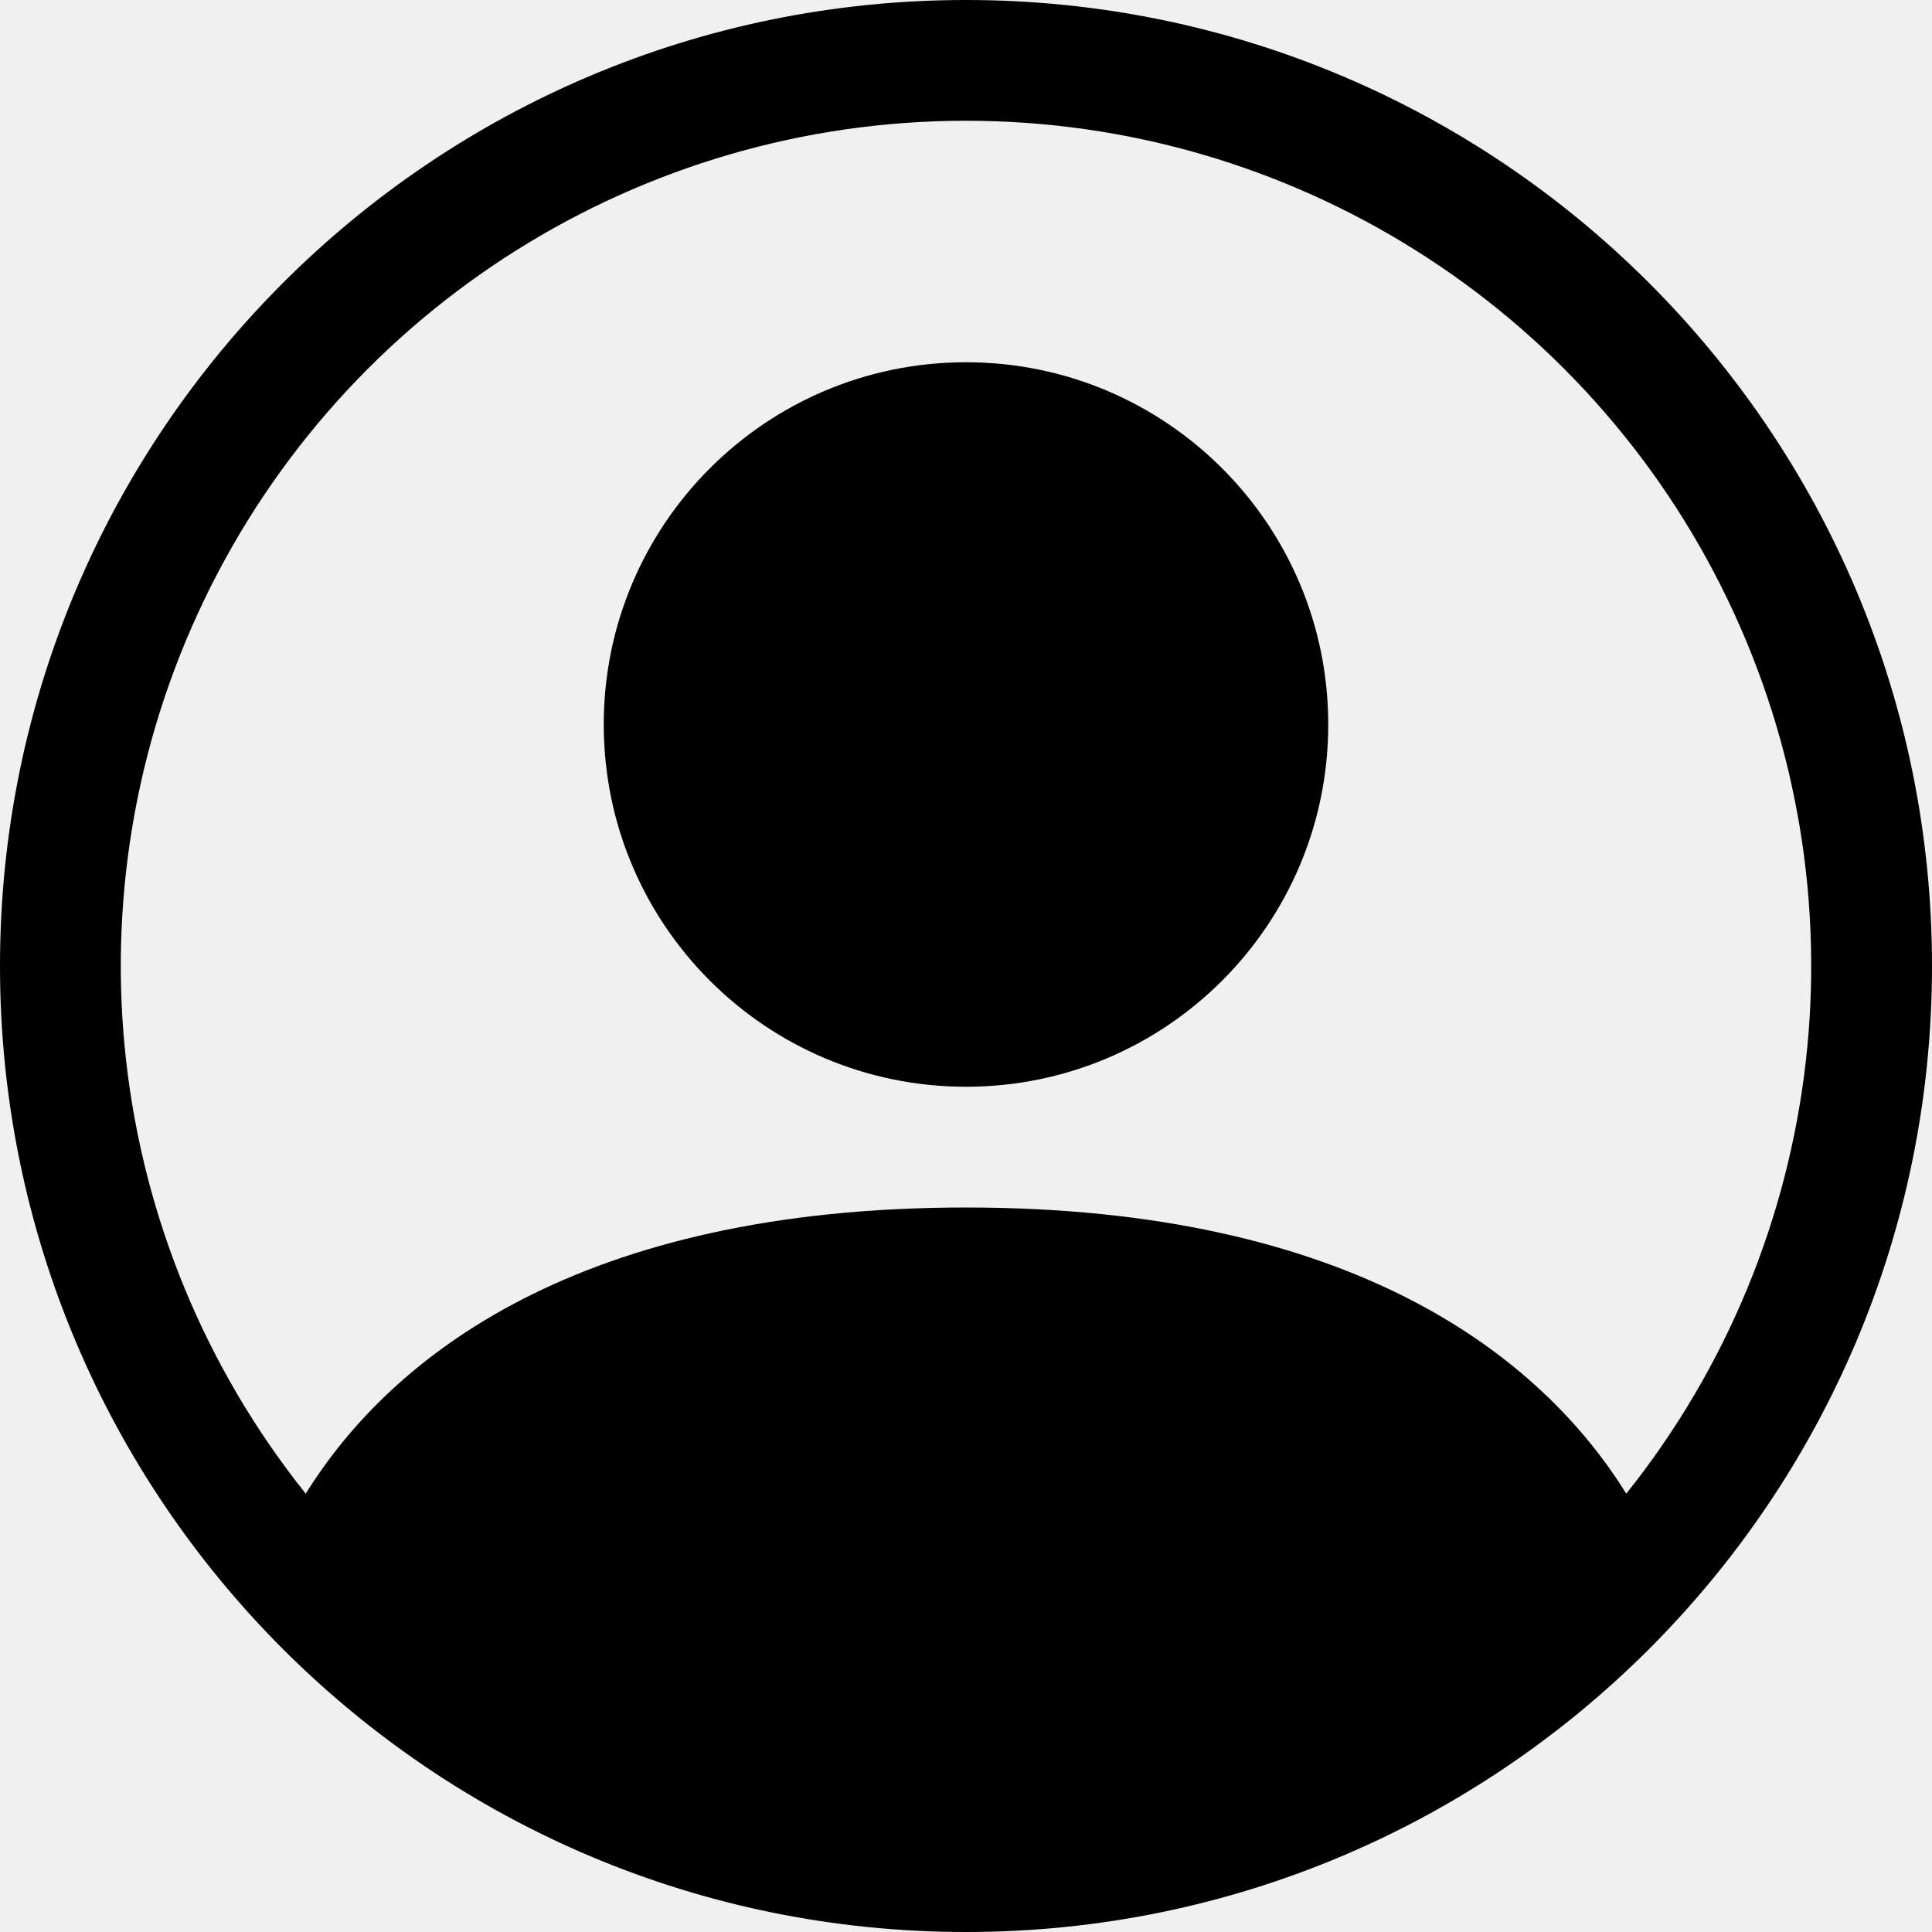
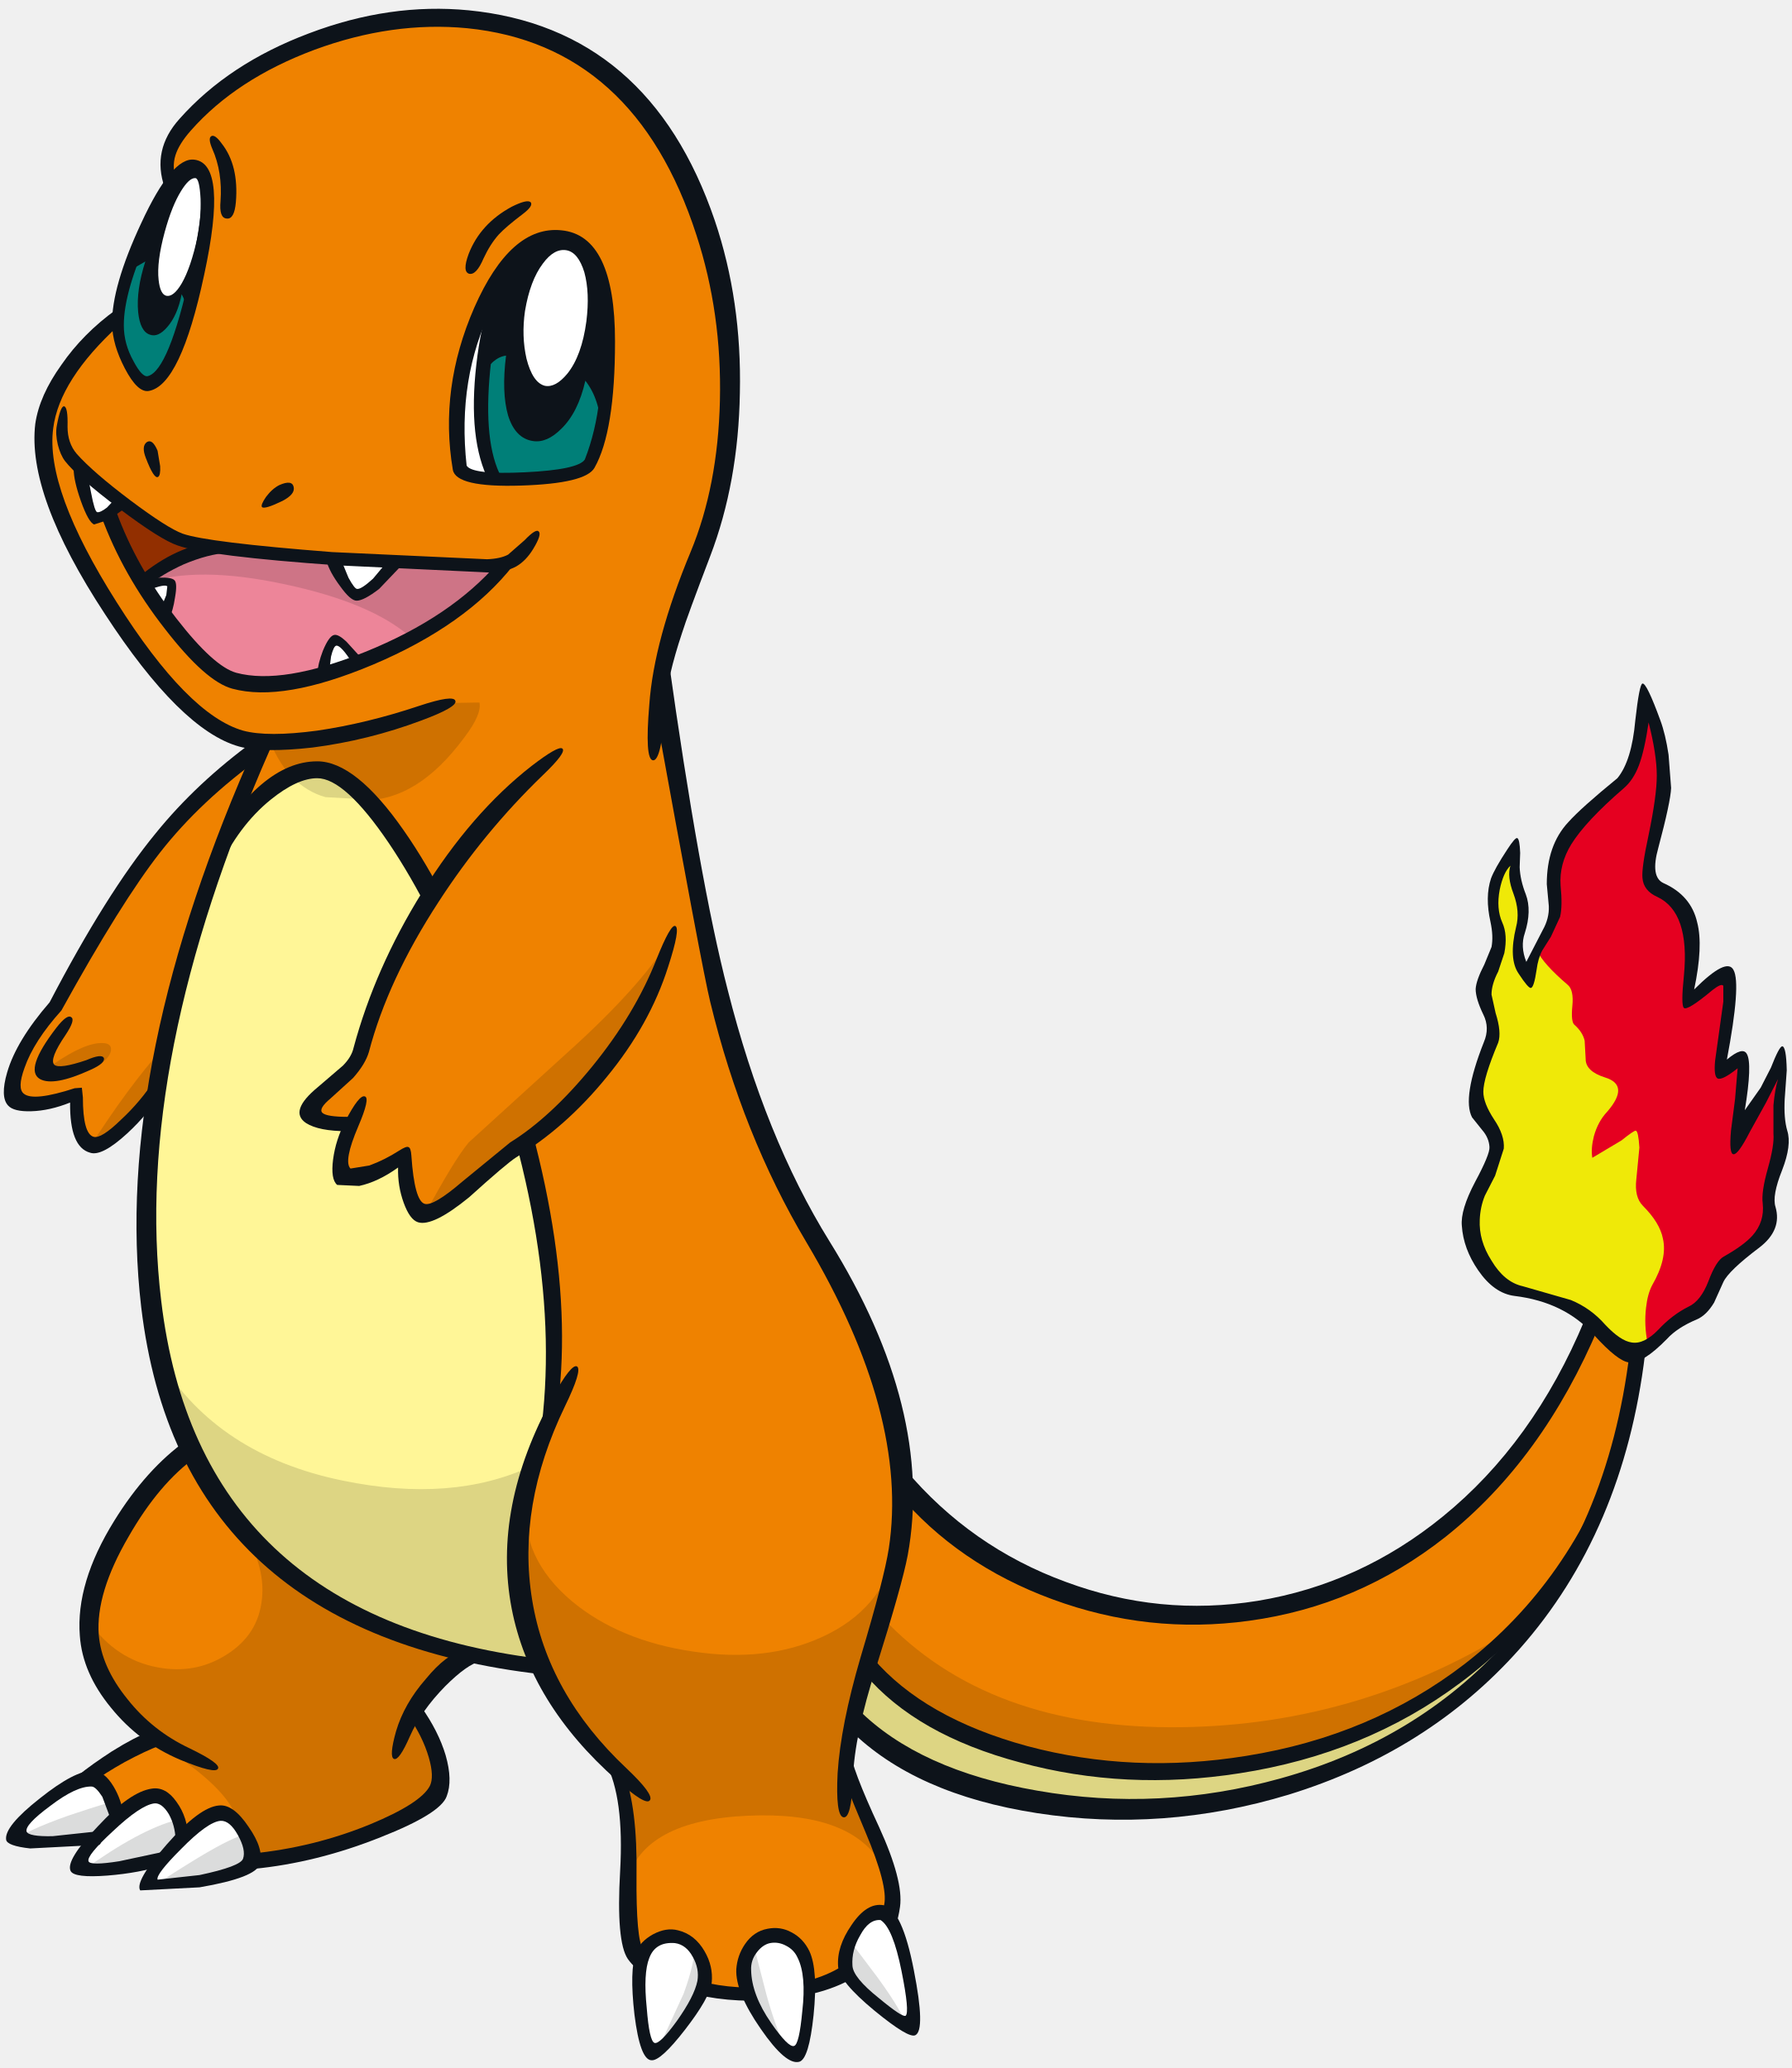
- <svg xmlns="http://www.w3.org/2000/svg" width="16" height="16" fill="currentColor" class="bi bi-person-circle" viewBox="0 0 16 16">
-   <path d="M11 6a3 3 0 1 1-6 0 3 3 0 0 1 6 0" />
-   <path fill-rule="evenodd" d="M0 8a8 8 0 1 1 16 0A8 8 0 0 1 0 8m8-7a7 7 0 0 0-5.468 11.37C3.242 11.226 4.805 10 8 10s4.757 1.225 5.468 2.37A7 7 0 0 0 8 1" />
+ <svg xmlns="http://www.w3.org/2000/svg" version="1.1" width="175px" height="202px" viewBox="-0.4 -0.65 175.1 201.6">
+   <g>
+     <path fill="#ef8200" d="M159.45 131.2 Q158.55 146.6 148.9 157.05 140.4 166.25 126.95 170.0 114.5 173.5 102.45 171.25 90.3 169.0 84.35 161.95 85.4 159.5 86.6 154.9 88.35 148.2 88.05 144.35 93.9 150.7 102.55 154.1 111.7 157.7 121.0 156.75 143.75 154.45 155.3 128.25 L156.2 129.75 Q157.5 131.2 159.45 131.2" />
+     <path fill="#ddd583" d="M84.35 162.1 Q97.6 174.0 116.7 172.15 134.15 170.45 148.65 158.55 133.9 175.7 111.15 176.2 102.1 176.35 94.1 173.65 86.6 171.05 82.9 166.95 L84.35 162.1" />
+     <path fill="#cf7100" d="M85.85 157.2 Q96.15 168.15 115.05 167.9 132.9 167.65 148.05 157.95 135.55 170.45 116.65 172.05 97.15 173.7 84.35 162.1 L85.85 157.2" />
+     <path fill="#ef8200" d="M70.65 43.25 Q70.05 46.45 67.25 55.35 64.7 63.5 64.6 64.9 64.45 66.85 65.6 74.25 66.5 80.3 67.35 84.6 71.65 107.15 77.0 115.75 83.35 125.9 85.6 131.5 89.75 141.85 87.7 150.35 L83.85 163.8 Q82.35 168.7 82.25 171.9 L85.15 178.1 Q87.75 184.7 86.5 186.85 84.75 189.75 82.25 191.6 79.2 193.85 75.5 194.2 71.15 194.6 66.3 192.8 61.05 190.9 61.0 188.25 L61.15 180.35 Q61.1 174.65 59.95 172.1 L56.8 168.8 Q53.5 164.9 52.8 162.15 L45.25 160.8 42.9 162.55 Q40.45 164.6 40.2 166.15 L41.85 169.45 Q43.4 173.05 42.75 174.25 41.85 175.9 34.65 178.5 26.85 181.3 21.35 181.3 15.35 181.3 10.15 177.8 4.9 174.3 8.35 172.4 L14.6 168.9 Q10.55 166.25 8.95 161.35 5.85 151.6 18.3 140.55 15.8 136.45 14.6 126.7 13.15 115.5 15.05 105.85 L11.95 109.15 Q9.6 111.45 8.4 111.1 7.55 110.85 7.05 108.5 L6.75 106.15 Q1.5 107.9 1.1 106.55 0.65 105.0 1.05 103.55 1.75 101.05 4.9 97.7 6.85 93.3 10.35 87.85 17.35 77.05 25.2 72.0 21.85 71.35 19.85 69.65 16.3 66.7 11.05 59.2 3.75 48.9 3.9 42.15 3.95 38.75 6.85 34.55 9.45 30.65 10.95 30.45 L16.3 16.9 Q15.95 16.25 15.85 15.35 15.6 13.6 16.7 12.4 21.3 7.4 25.7 5.0 35.9 -0.6 49.5 1.4 59.35 2.8 66.25 15.45 73.45 28.7 70.65 43.25" />
+     <path fill="#cf7100" d="M4.05 103.65 Q7.3 101.25 9.2 101.05 10.7 100.9 10.4 101.95 10.05 102.95 8.15 103.7 L5.15 104.05 4.05 103.65" />
+     <path fill="#cf7100" d="M8.25 111.4 Q12.05 105.4 15.7 101.3 L15.35 105.45 Q9.45 111.55 8.25 111.4" />
+     <path fill="#cf7100" d="M32.4 71.0 Q39.5 69.75 43.6 67.8 L46.45 67.75 Q46.7 68.9 44.95 71.2 40.4 77.35 35.15 77.3 31.15 77.25 29.05 75.8 27.3 74.6 26.1 71.85 L32.4 71.0" />
+     <path fill="#cf7100" d="M53.7 164.45 Q47.95 154.85 51.0 145.7 50.45 151.35 55.5 155.6 60.15 159.45 67.3 160.5 74.5 161.6 80.0 159.05 85.75 156.4 87.2 150.6 L86.15 155.35 84.25 162.9 Q83.55 164.9 82.95 168.05 82.3 171.25 82.35 172.2 82.45 173.55 85.8 181.4 82.8 176.1 72.7 176.55 62.5 177.0 60.85 182.95 60.85 173.75 60.1 172.2 56.6 169.25 53.7 164.45" />
+     <path fill="#cf7100" d="M21.75 160.8 Q24.85 158.85 25.2 155.35 25.55 151.95 23.1 148.3 27.95 154.45 36.8 158.05 41.7 160.0 45.6 160.55 43.7 161.3 41.75 163.85 L40.15 166.2 Q41.35 167.8 42.0 170.1 42.6 172.25 42.5 173.95 42.4 175.45 38.7 177.0 36.4 178.0 29.15 180.25 L22.75 181.3 18.9 181.15 Q24.05 179.8 22.6 176.45 21.3 173.35 14.85 169.4 11.5 167.35 9.6 162.3 L8.35 157.65 Q10.95 161.3 15.0 162.05 18.7 162.75 21.75 160.8" />
+     <path fill="#fff697" d="M36.9 79.2 Q41.15 84.75 44.85 92.8 55.0 114.6 53.6 137.25 L50.95 145.25 Q48.95 154.65 52.3 161.5 44.3 161.2 35.6 157.3 18.25 149.45 15.05 131.35 12.5 117.05 16.35 99.05 18.55 89.0 22.15 79.9 23.35 78.45 25.1 76.95 28.6 74.05 31.3 74.15 33.1 74.2 36.9 79.2" />
+     <path fill="#ddd583" d="M35.85 77.25 L31.4 77.0 Q29.6 76.5 28.1 75.0 L29.35 74.5 31.9 74.55 Q33.7 75.25 35.85 77.25" />
+     <path fill="#ddd583" d="M33.1 143.8 Q43.75 146.0 51.5 142.4 50.45 143.15 50.15 149.4 49.8 157.0 52.3 161.6 44.4 162.1 34.9 157.2 20.1 149.6 15.25 132.1 20.9 141.3 33.1 143.8" />
+     <path fill="#922f00" d="M9.3 46.4 L11.65 48.45 Q14.55 50.7 17.4 51.85 L19.85 52.45 Q16.15 53.55 13.5 56.0 10.85 51.6 9.3 46.4" />
+     <path fill="#ed8599" d="M19.85 52.45 L35.8 54.0 Q46.1 54.65 48.75 54.35 46.95 58.1 38.25 62.25 28.65 66.9 21.9 65.5 20.85 65.25 18.6 62.85 15.85 60.0 13.5 56.0 16.15 53.55 19.85 52.45" />
+     <path fill="#ce7486" d="M13.8 56.1 Q13.45 55.55 16.65 53.9 L19.9 52.4 38.4 53.95 48.75 54.35 Q46.9 56.95 43.1 59.4 41.25 60.65 39.7 61.35 35.9 58.0 27.45 56.2 18.85 54.35 13.8 56.1" />
+     <path fill="#ffffff" d="M50.1 23.9 Q47.65 29.15 46.95 34.7 46.15 40.75 47.65 45.9 44.85 45.75 44.6 45.2 43.3 41.8 44.9 34.7 46.6 27.1 50.1 23.9" />
+     <path fill="#0d131a" d="M54.35 22.2 Q58.9 22.6 59.05 32.7 59.2 41.0 57.75 44.45 57.35 45.4 53.85 45.8 50.85 46.1 47.65 45.9 46.15 40.75 46.95 34.7 47.65 29.15 50.1 23.9 52.1 22.0 54.35 22.2" />
+     <path fill="#0d131a" d="M11.05 30.35 Q12.0 26.25 13.45 22.35 16.35 14.5 18.9 15.55 21.25 16.55 18.65 26.95 16.0 37.35 13.95 36.7 12.5 36.2 11.65 33.25 L11.05 30.35" />
+     <path fill="#ffffff" d="M7.25 44.7 Q7.8 45.95 11.55 48.15 9.6 49.95 8.8 49.7 8.05 49.45 7.25 44.7" />
+     <path fill="#ffffff" d="M13.7 56.3 L14.9 56.0 16.3 56.15 Q16.6 56.65 15.75 59.15 L13.7 56.3" />
+     <path fill="#ffffff" d="M31.1 64.95 L31.45 63.35 Q31.9 61.75 32.45 61.65 33.35 61.55 34.5 63.55 L31.1 64.95" />
+     <path fill="#ffffff" d="M32.25 53.6 L38.35 54.05 Q35.65 57.3 34.6 57.3 33.5 57.3 32.25 53.6" />
+     <path fill="#ffffff" d="M17.7 178.6 Q18.3 177.75 19.85 176.85 L21.25 176.1 Q22.9 176.4 23.9 178.6 L24.55 180.8 Q22.95 182.3 18.6 183.0 L14.1 183.15 Q13.8 182.85 14.65 181.9 L15.5 180.95 10.2 181.7 7.25 181.4 Q6.95 181.1 8.0 179.95 L9.1 178.9 5.15 179.25 Q1.1 179.4 0.9 178.5 0.65 177.65 4.25 174.95 7.95 172.2 9.1 173.0 10.35 173.8 11.05 176.65 L12.15 175.55 Q13.45 174.45 14.7 174.55 15.95 174.65 16.95 176.65 L17.7 178.6" />
+     <path fill="#efe908" d="M147.85 85.45 L148.4 87.55 Q148.55 89.05 148.05 90.2 147.7 91.1 147.95 92.2 148.2 93.4 149.05 94.4 L149.45 92.75 152.7 96.0 152.65 98.75 153.6 100.45 Q154.15 101.4 154.25 103.7 L157.0 105.4 155.1 108.6 Q154.55 109.5 154.5 111.5 154.45 112.5 154.55 113.3 L159.0 110.6 159.1 111.6 159.1 113.15 Q158.55 116.15 159.3 117.0 161.0 119.0 161.35 120.2 161.8 121.75 160.8 123.8 159.75 125.95 159.7 128.3 159.7 130.35 160.35 131.0 L158.1 130.85 Q156.8 130.25 155.45 128.4 154.25 126.65 151.15 125.85 L147.25 125.15 Q146.0 124.9 144.5 122.75 142.85 120.4 143.2 118.4 143.45 116.85 144.75 114.25 145.85 111.9 145.85 111.25 145.8 110.6 144.75 108.65 143.7 106.8 143.7 106.05 143.7 105.35 144.75 102.8 145.8 100.35 145.7 99.8 L145.05 97.9 Q144.5 96.5 144.5 95.7 144.5 94.9 145.3 93.5 L146.15 91.75 Q146.25 90.4 145.7 88.2 144.9 84.8 147.45 82.35 L147.5 83.55 Q147.55 84.9 147.85 85.45" />
+     <path fill="#e50020" d="M163.4 87.3 Q164.9 88.45 165.0 90.25 165.15 93.3 164.45 97.0 L166.15 95.55 Q168.0 94.15 168.45 94.45 169.2 95.0 167.8 103.5 L168.7 102.8 Q169.65 102.15 169.85 102.45 170.15 102.9 169.5 110.2 L173.55 103.55 173.5 105.55 Q173.45 107.7 173.55 108.15 L173.65 110.3 173.2 112.95 Q172.05 116.15 172.4 117.0 172.6 117.55 172.3 118.5 171.95 119.6 171.2 120.25 L168.95 122.15 Q167.5 123.5 167.3 124.35 L166.5 126.0 164.5 127.6 160.3 130.95 Q159.7 130.25 159.7 128.25 159.75 125.9 160.8 123.8 161.8 121.75 161.35 120.2 161.0 119.0 159.3 117.0 158.55 116.15 159.1 113.15 L159.1 111.6 159.0 110.6 154.55 113.3 Q154.45 112.5 154.5 111.5 154.55 109.5 155.1 108.6 L157.0 105.4 154.25 103.7 Q154.15 101.4 153.6 100.45 L152.65 98.75 152.7 96.0 149.5 92.8 Q151.5 89.65 151.6 88.65 L151.45 85.7 Q151.35 83.3 152.35 81.85 153.3 80.45 155.95 77.75 L158.7 74.9 Q159.2 74.15 159.75 71.8 160.35 69.15 160.2 67.65 L161.45 70.4 Q162.7 73.6 162.4 75.9 L161.15 81.45 Q160.4 84.5 161.05 85.4 L163.4 87.3" />
+     <path fill="#dbdcdc" d="M10.5 175.2 L10.95 176.8 8.85 178.9 4.45 179.15 1.25 178.9 Q1.9 178.1 6.25 176.55 8.45 175.8 10.5 175.2" />
+     <path fill="#dbdcdc" d="M7.7 181.9 Q13.25 177.9 16.9 176.95 L17.35 178.6 15.55 181.0 7.7 181.9" />
+     <path fill="#dbdcdc" d="M14.45 183.55 Q16.05 182.45 18.0 181.25 21.85 178.85 23.45 178.4 L24.05 179.5 Q24.55 180.75 24.05 181.35 23.25 182.4 19.2 183.0 L14.45 183.55" />
+     <path fill="#efe908" d="M149.25 92.85 L149.8 92.0 Q150.4 93.3 152.8 95.35 153.4 95.85 153.25 97.4 153.1 98.95 153.45 99.25 154.25 99.95 154.45 100.8 L154.55 102.6 Q154.55 103.8 156.45 104.4 158.9 105.15 156.65 107.75 155.75 108.7 155.35 110.15 155.05 111.35 155.2 112.25 L158.05 110.55 Q159.3 109.55 159.45 109.6 159.7 109.65 159.8 111.25 L159.5 114.35 Q159.3 116.1 160.15 116.95 161.8 118.6 162.1 120.15 162.55 122.1 161.05 124.7 160.6 125.55 160.45 126.9 160.25 128.6 160.6 130.35 160.7 131.0 160.1 131.3 159.45 131.6 159.45 131.2 L158.95 128.25 Q158.75 126.55 159.8 124.25 160.7 122.25 160.6 120.95 160.45 119.4 159.1 118.05 157.85 116.8 158.15 115.25 158.6 112.95 158.3 111.85 L156.15 113.25 Q154.65 114.15 154.25 113.9 153.95 113.65 153.95 111.8 153.85 108.65 155.5 106.75 156.05 106.15 155.85 105.75 155.65 105.35 154.35 104.6 153.75 104.25 153.6 103.8 L153.5 102.65 Q153.5 101.2 152.3 99.9 151.75 99.35 151.9 98.0 L151.8 96.05 150.55 94.55 149.25 92.85" />
+     <path fill="#ffffff" d="M54.95 23.55 Q56.1 23.75 56.7 25.7 57.25 27.7 56.9 30.5 56.45 33.85 55.05 35.6 53.9 37.0 52.85 36.8 51.65 36.5 51.05 34.15 50.55 31.95 50.9 29.5 51.4 26.5 52.65 24.85 53.75 23.35 54.95 23.55" />
+     <path fill="#ffffff" d="M18.7 16.5 Q19.1 16.55 19.2 18.55 19.25 20.5 18.9 22.25 18.25 25.25 17.35 26.8 16.55 28.15 15.85 28.0 15.25 27.85 15.1 26.45 14.9 24.7 15.7 21.75 16.4 19.2 17.3 17.75 18.1 16.45 18.7 16.5" />
+     <path fill="#007f78" d="M46.65 35.9 Q47.75 34.0 49.05 33.85 48.6 37.45 49.25 39.7 49.95 41.95 51.7 42.2 53.05 42.4 54.45 41.0 56.1 39.4 56.8 36.3 58.25 38.15 58.35 41.15 L57.25 44.7 Q55.1 45.9 51.3 46.05 L47.9 45.9 Q46.7 43.4 46.55 39.4 L46.65 35.9" />
+     <path fill="#007f78" d="M17.35 27.85 Q17.9 28.85 17.9 29.85 L16.8 33.2 Q15.45 36.5 14.15 36.55 12.8 36.6 11.9 34.15 L11.05 30.85 Q10.9 30.15 11.4 28.0 L11.9 26.0 12.5 25.4 13.8 24.65 Q12.9 27.45 13.1 29.6 13.3 31.5 14.25 31.8 15.05 32.1 15.95 31.05 16.95 29.9 17.35 27.85" />
+     <path fill="#0d131a" d="M45.4 0.1 Q63.05 1.85 69.45 20.65 72.1 28.5 71.9 37.5 71.75 46.25 69.0 53.45 66.75 59.35 66.25 60.95 64.8 65.3 64.6 68.1 64.25 73.5 63.4 73.4 62.6 73.3 63.05 67.95 63.5 61.65 67.1 53.0 69.75 46.6 69.95 38.25 70.15 29.7 67.65 22.05 61.65 3.5 45.25 1.85 37.95 1.15 30.35 3.95 22.7 6.8 18.25 11.85 17.1 13.15 16.75 14.25 16.35 15.5 16.9 16.95 17.0 17.25 16.4 17.5 L15.7 17.45 Q14.4 13.75 17.15 10.7 21.95 5.3 29.8 2.35 37.7 -0.65 45.4 0.1" />
+     <path fill="#0d131a" d="M56.75 44.0 Q58.9 38.5 58.15 31.1 57.4 23.45 54.3 23.1 50.9 22.7 47.7 29.1 44.25 36.05 45.2 44.6 45.75 45.5 50.9 45.25 56.1 45.0 56.75 44.0 M43.85 45.0 Q42.5 37.05 45.95 29.15 49.5 21.1 54.45 21.6 59.7 22.1 59.7 32.45 59.7 41.25 57.7 44.8 56.85 46.35 50.5 46.55 44.15 46.75 43.85 45.0" />
+     <path fill="#0d131a" d="M18.4 16.2 Q16.9 16.2 14.3 21.85 11.7 27.55 11.7 30.85 L11.7 30.9 Q11.7 32.7 12.65 34.4 13.5 36.0 14.05 35.85 16.1 35.3 18.2 25.75 20.3 16.2 18.4 16.2 M13.4 20.9 Q16.4 14.4 18.6 14.7 21.9 15.1 19.55 25.95 17.25 36.75 14.15 37.3 13.05 37.5 11.8 35.1 10.6 32.8 10.55 30.8 10.5 27.1 13.4 20.9" />
+     <path fill="#0d131a" d="M13.85 43.85 Q13.4 42.7 13.95 42.3 14.5 41.95 15.0 43.15 L15.25 44.65 Q15.3 45.55 15.05 45.7 14.65 45.95 13.85 43.85" />
+     <path fill="#0d131a" d="M26.9 46.5 Q28.15 45.95 28.3 46.7 28.45 47.4 27.2 48.05 25.45 48.9 25.2 48.65 25.05 48.45 25.6 47.65 26.2 46.85 26.9 46.5" />
+     <path fill="#0d131a" d="M10.95 29.35 Q11.2 29.15 11.35 29.9 11.5 30.65 11.25 30.85 5.4 36.2 4.8 40.95 4.0 46.9 11.0 57.95 17.95 68.95 23.35 70.5 25.75 71.15 30.6 70.5 35.4 69.8 40.5 68.1 43.95 66.95 44.1 67.6 44.3 68.2 40.8 69.5 35.6 71.45 30.15 72.15 25.3 72.7 22.95 72.05 17.25 70.45 9.85 59.1 2.2 47.45 3.05 40.5 3.45 37.75 5.6 34.75 7.7 31.7 10.95 29.35" />
+     <path fill="#0d131a" d="M50.7 20.0 Q49.05 21.25 48.35 22.0 47.5 22.95 46.85 24.35 46.15 26.0 45.45 25.85 44.75 25.65 45.4 23.9 46.55 20.95 49.6 19.3 51.1 18.55 51.45 18.85 51.75 19.2 50.7 20.0" />
+     <path fill="#0d131a" d="M20.35 13.65 Q19.9 12.6 20.25 12.4 20.6 12.2 21.25 13.1 22.95 15.25 22.65 18.85 22.5 20.55 21.75 20.45 21.0 20.4 21.15 18.75 21.35 15.9 20.35 13.65" />
+     <path fill="#0d131a" d="M5.15 40.7 Q5.5 38.8 5.85 38.8 6.25 38.85 6.2 40.8 6.2 42.4 7.1 43.45 8.7 45.25 12.35 48.0 15.95 50.7 17.45 51.25 19.85 52.1 32.05 53.05 L47.2 53.75 Q48.5 53.7 49.25 53.3 L50.85 51.9 Q52.0 50.7 52.25 51.05 52.55 51.35 51.7 52.75 51.0 53.9 50.05 54.45 49.05 55.0 47.5 55.05 L32.65 54.35 Q19.85 53.45 16.95 52.4 15.3 51.85 11.25 48.8 7.2 45.75 5.95 44.15 5.5 43.55 5.25 42.55 5.0 41.5 5.15 40.7" />
+     <path fill="#0d131a" d="M10.15 49.0 L10.95 49.05 Q12.9 54.45 16.85 59.55 20.5 64.25 22.7 64.85 27.2 66.05 35.3 62.8 43.7 59.4 48.3 54.05 L49.25 54.0 Q49.95 54.15 49.75 54.35 45.15 60.2 36.05 64.05 27.25 67.75 22.3 66.4 19.7 65.7 15.75 60.6 11.6 55.3 9.5 49.55 9.45 49.25 10.15 49.0" />
+     <path fill="#0d131a" d="M6.8 44.95 Q6.8 44.65 7.5 44.65 8.15 44.65 8.15 44.95 8.15 45.55 8.5 47.25 8.85 49.1 9.1 49.15 9.4 49.2 10.05 48.7 L10.9 47.8 11.85 48.75 10.2 49.9 8.8 50.35 Q8.25 50.15 7.5 48.05 6.8 46.05 6.8 44.95" />
+     <path fill="#0d131a" d="M38.3 53.9 Q38.85 54.25 38.7 54.5 L36.65 56.65 Q35.15 57.8 34.45 57.8 33.85 57.8 32.85 56.4 31.8 55.0 31.5 53.9 31.45 53.6 32.1 53.45 32.8 53.3 32.85 53.6 L33.65 55.55 Q34.25 56.65 34.5 56.65 34.9 56.7 36.05 55.65 L37.6 53.8 38.3 53.9" />
+     <path fill="#0d131a" d="M13.6 56.4 Q13.35 55.95 13.65 55.85 L15.2 55.55 Q16.35 55.5 16.65 55.8 16.95 56.1 16.7 57.5 16.5 58.85 16.15 59.4 15.9 59.75 15.2 58.85 L15.85 57.25 15.95 56.4 Q15.7 56.15 14.15 56.75 13.85 56.85 13.6 56.4" />
+     <path fill="#0d131a" d="M32.25 61.15 Q32.65 61.05 33.45 61.8 L34.95 63.45 Q35.15 63.7 34.7 64.0 34.3 64.25 34.1 64.0 32.9 62.1 32.45 62.2 32.2 62.25 31.95 63.25 L31.75 64.85 Q31.75 65.15 31.2 65.15 30.65 65.15 30.65 64.8 30.65 64.0 31.15 62.7 31.75 61.25 32.25 61.15" />
+     <path fill="#0d131a" d="M24.5 71.45 Q24.75 71.3 25.1 72.1 L25.25 73.0 Q19.2 77.35 15.25 82.4 11.45 87.25 5.6 97.85 2.9 100.85 2.0 103.45 1.25 105.5 1.95 106.0 2.9 106.75 6.9 105.45 L7.6 105.4 7.7 106.35 Q7.7 109.9 8.75 110.2 9.5 110.4 11.4 108.55 13.35 106.75 14.8 104.5 15.1 104.7 15.2 105.2 L15.1 106.1 Q14.25 107.8 12.05 109.85 9.55 112.15 8.4 111.75 6.4 111.2 6.45 106.85 4.45 107.65 2.65 107.7 0.95 107.75 0.4 107.15 -0.4 106.3 0.3 103.9 1.2 100.8 4.45 97.05 10.0 86.4 14.8 80.55 18.8 75.6 24.5 71.45" />
+     <path fill="#0d131a" d="M6.0 100.25 Q4.4 102.6 4.9 103.15 5.4 103.6 8.05 102.7 9.55 102.05 9.75 102.5 9.9 103.0 8.45 103.65 4.85 105.3 3.5 104.55 1.95 103.65 5.1 99.55 6.15 98.2 6.55 98.5 7.0 98.75 6.0 100.25" />
+     <path fill="#0d131a" d="M24.7 71.55 L25.5 71.65 Q26.15 72.05 26.0 72.3 12.55 102.9 15.35 126.2 19.0 157.05 52.3 161.2 52.6 161.25 52.8 162.0 53.05 162.8 52.7 162.75 17.2 158.75 13.4 126.85 10.6 103.05 24.7 71.55" />
+     <path fill="#0d131a" d="M20.45 82.25 Q22.35 78.15 25.1 75.8 27.8 73.5 30.6 73.5 34.35 73.5 39.05 80.25 43.5 86.6 47.4 96.8 56.45 120.55 54.0 137.3 L53.15 138.7 52.4 139.45 Q54.95 121.2 45.6 97.4 41.85 87.8 37.6 81.5 33.3 75.15 30.6 75.15 28.65 75.15 26.05 77.25 22.9 79.8 20.9 84.15 20.75 84.45 20.55 83.5 20.3 82.5 20.45 82.25" />
+     <path fill="#0d131a" d="M63.45 67.55 Q63.4 67.2 64.1 65.1 64.85 63.05 64.9 63.35 67.95 85.15 70.7 95.8 74.35 110.25 80.65 120.4 90.9 136.9 88.3 151.1 87.75 154.0 85.2 162.1 83.1 168.65 82.95 172.9 82.8 176.9 82.0 176.7 81.25 176.5 81.45 172.4 81.75 167.7 83.7 161.05 86.0 153.35 86.45 150.45 88.45 137.4 78.4 120.5 72.15 110.0 69.0 97.0 68.25 94.0 63.45 67.55" />
+     <path fill="#0d131a" d="M59.55 171.55 Q60.45 172.0 60.55 172.3 61.9 175.75 61.8 182.4 61.75 188.6 62.45 189.65 63.65 191.45 67.15 192.5 70.65 193.55 74.5 193.3 84.35 192.7 86.0 185.25 86.4 183.4 84.15 178.1 81.75 172.4 81.7 171.85 81.65 171.55 82.15 170.65 82.6 169.75 82.65 170.1 82.8 171.85 85.5 177.65 87.9 182.9 87.55 185.45 86.4 193.65 75.1 194.55 70.6 194.9 66.5 193.75 62.4 192.6 60.95 190.55 59.8 188.85 60.2 181.95 60.6 174.8 58.8 171.4 L59.55 171.55" />
+     <path fill="#0d131a" d="M53.6 135.65 Q55.45 132.3 56.0 132.65 56.5 133.05 54.8 136.55 50.1 146.3 51.6 155.45 53.1 164.65 60.8 171.9 63.55 174.5 63.1 175.05 62.7 175.6 59.9 173.1 51.4 165.6 49.6 156.3 47.7 146.4 53.6 135.65" />
+     <path fill="#0d131a" d="M17.85 139.85 Q18.1 139.7 18.6 140.5 19.05 141.25 18.8 141.45 15.15 144.05 12.15 149.3 8.95 154.8 9.25 158.85 9.5 162.0 12.05 165.15 14.5 168.25 18.1 169.95 21.2 171.45 20.9 171.95 20.65 172.5 17.25 171.1 13.2 169.4 10.45 166.0 7.65 162.6 7.4 158.95 7.0 153.8 10.75 147.75 13.9 142.65 17.85 139.85" />
+     <path fill="#0d131a" d="M39.5 166.8 Q39.3 166.55 39.95 166.1 40.55 165.65 40.75 165.9 42.45 168.3 43.15 170.65 43.85 173.1 43.25 174.65 42.65 176.35 36.8 178.65 30.55 181.15 24.35 181.75 24.0 181.8 23.95 181.05 23.85 180.3 24.2 180.25 30.25 179.65 35.75 177.4 40.7 175.35 41.6 173.65 42.05 172.75 41.5 170.85 40.9 168.8 39.5 166.8" />
+     <path fill="#0d131a" d="M14.2 168.35 Q14.5 168.25 15.0 168.95 15.5 169.65 15.2 169.7 13.85 170.2 11.8 171.3 9.75 172.45 8.65 173.3 L7.7 173.15 Q7.0 172.8 7.25 172.6 8.55 171.55 10.55 170.25 12.8 168.85 14.2 168.35" />
+     <path fill="#0d131a" d="M39.65 168.8 Q38.6 171.2 38.1 171.0 37.6 170.8 38.3 168.3 39.1 165.6 41.2 163.2 43.2 160.75 44.95 160.35 45.25 160.3 46.05 160.85 46.85 161.4 46.55 161.45 45.25 161.75 43.1 163.9 40.75 166.3 39.65 168.8" />
+     <path fill="#0d131a" d="M10.7 173.7 Q11.45 174.95 11.7 176.55 11.75 176.85 11.1 176.95 10.45 177.0 10.35 176.7 L9.6 174.7 Q8.95 173.7 8.55 173.7 7.05 173.65 4.5 175.6 2.0 177.45 2.2 178.1 2.4 178.6 4.75 178.55 L8.95 178.1 Q9.25 178.05 9.4 178.7 9.55 179.35 9.25 179.4 L2.55 179.75 Q0.3 179.5 0.2 178.9 0.0 177.6 3.5 174.85 6.95 172.1 8.7 172.15 9.8 172.2 10.7 173.7" />
+     <path fill="#0d131a" d="M16.75 178.8 Q16.7 177.5 16.1 176.4 15.4 175.25 14.65 175.35 13.3 175.55 10.65 178.05 8.05 180.45 8.25 181.0 8.4 181.45 11.25 181.0 L15.7 180.05 Q16.0 179.95 16.0 180.6 16.0 181.3 15.7 181.35 13.25 182.15 10.1 182.4 6.85 182.65 6.5 181.95 6.0 180.9 9.15 177.6 12.3 174.2 14.45 173.9 15.8 173.7 16.85 175.2 17.95 176.7 18.0 178.8 18.0 179.1 17.4 179.1 16.75 179.1 16.75 178.8" />
+     <path fill="#0d131a" d="M13.3 183.85 Q12.75 182.95 15.9 179.35 19.1 175.7 21.0 175.55 22.4 175.4 23.9 177.65 25.4 179.8 25.0 181.25 24.65 182.6 19.1 183.55 L13.3 183.85 M15.0 182.8 L19.1 182.35 Q23.1 181.5 23.35 180.75 23.65 179.9 22.85 178.45 22.05 177.0 21.15 177.05 19.9 177.15 17.3 179.8 14.8 182.3 15.0 182.8" />
+     <path fill="#0d131a" d="M154.45 128.1 Q154.55 127.8 155.25 128.1 155.95 128.4 155.85 128.7 150.35 141.75 140.85 149.3 132.3 156.05 121.65 157.5 111.8 158.85 102.45 155.4 93.2 152.0 87.3 145.0 87.1 144.75 87.45 143.6 87.85 142.45 88.05 142.7 94.45 150.3 103.75 153.7 112.9 157.1 122.5 155.55 132.5 153.9 140.6 147.3 149.45 140.1 154.45 128.1" />
+     <path fill="#0d131a" d="M158.85 131.25 Q158.9 130.95 159.65 131.05 160.4 131.15 160.35 131.45 158.25 148.8 148.05 160.3 139.15 170.3 125.5 174.5 113.25 178.2 100.95 176.3 89.0 174.45 82.65 168.15 82.45 167.95 82.85 166.95 83.25 165.95 83.45 166.15 89.4 172.1 100.95 174.1 112.9 176.2 124.75 172.9 138.05 169.2 146.75 159.6 156.75 148.55 158.85 131.25" />
+     <path fill="#0d131a" d="M157.75 140.25 L157.6 142.75 Q152.8 155.8 142.25 163.6 133.0 170.5 120.75 172.4 109.6 174.15 99.3 171.35 89.15 168.65 84.1 162.7 83.9 162.45 84.3 161.65 84.7 160.9 84.9 161.15 89.9 167.0 100.0 169.75 110.3 172.5 121.4 170.7 133.6 168.75 142.75 161.7 153.15 153.65 157.75 140.25" />
+     <path fill="#0d131a" d="M168.0 97.0 L168.0 95.45 Q167.85 95.15 166.95 95.85 164.5 97.9 164.15 97.6 163.85 97.35 164.15 94.45 164.75 88.25 161.55 86.75 160.2 86.15 160.1 84.9 160.0 83.95 160.7 80.7 161.5 76.85 161.5 74.9 161.5 72.85 160.7 69.7 160.3 72.45 159.75 73.9 159.2 75.35 158.25 76.15 154.55 79.35 153.15 81.6 151.95 83.55 152.1 85.65 152.3 87.65 152.05 88.7 L151.15 90.65 150.3 92.0 Q149.9 92.75 149.75 93.9 149.5 95.6 149.2 95.65 148.95 95.7 148.0 94.25 147.0 92.8 147.75 89.7 148.15 88.2 147.5 86.45 146.85 84.75 147.2 83.7 146.5 84.35 146.15 86.05 145.8 87.9 146.4 89.25 146.95 90.45 146.6 92.25 L146.0 94.05 Q145.35 95.3 145.35 96.3 L145.75 98.1 Q146.35 100.0 146.0 101.0 144.55 104.45 144.55 105.8 144.55 106.9 145.6 108.5 146.65 110.05 146.55 111.35 L145.7 114.0 144.7 115.95 Q144.25 117.05 144.2 118.3 144.1 120.35 145.35 122.3 146.6 124.4 148.4 124.8 L153.1 126.15 Q155.05 126.95 156.45 128.55 157.95 130.15 159.05 130.3 160.25 130.5 161.65 129.05 163.0 127.6 164.6 126.8 165.8 126.25 166.55 124.3 167.3 122.3 168.05 121.9 170.0 120.8 170.85 119.85 172.05 118.5 171.85 116.7 171.7 115.6 172.35 113.3 173.0 111.0 172.9 109.9 L172.9 107.1 Q173.05 105.5 173.35 104.55 L172.15 106.9 170.6 109.7 Q169.45 111.95 169.0 111.9 168.55 111.9 168.75 109.6 L169.15 106.5 169.4 103.5 Q167.9 104.7 167.45 104.5 167.05 104.3 167.2 102.75 L168.0 97.0 M162.65 72.85 L162.9 76.1 Q162.85 77.45 161.65 81.95 160.85 84.8 162.15 85.4 164.85 86.6 165.45 89.25 166.05 91.55 165.15 95.8 168.35 92.6 169.0 93.9 169.75 95.25 168.35 102.65 169.9 101.35 170.3 102.1 170.85 103.05 170.1 107.6 L171.65 105.4 172.65 103.45 Q173.45 101.4 173.75 101.35 174.15 101.35 174.2 103.7 L174.0 106.5 Q173.9 108.4 174.25 109.6 174.7 111.0 173.75 113.45 172.75 115.95 173.1 117.05 173.75 119.3 171.55 121.0 168.5 123.3 168.0 124.4 L167.1 126.4 Q166.35 127.65 165.4 128.05 163.5 128.85 162.5 129.95 160.1 132.4 158.8 132.25 157.7 132.15 155.35 129.55 152.5 126.35 147.6 125.75 145.6 125.5 144.05 123.25 142.6 121.15 142.45 118.9 142.3 117.35 143.75 114.6 145.2 111.9 145.15 111.2 145.1 110.3 144.45 109.55 L143.45 108.3 Q142.45 106.4 144.6 100.95 145.2 99.55 144.55 98.25 143.8 96.7 143.8 95.75 143.85 94.9 144.65 93.35 L145.35 91.65 Q145.55 90.6 145.25 89.2 144.7 86.75 145.3 84.95 145.65 84.0 146.9 82.1 147.65 80.95 147.85 81.0 148.1 81.05 148.15 82.45 L148.1 83.85 Q148.15 85.1 148.7 86.5 149.3 88.1 148.6 90.3 148.15 91.6 148.75 93.1 L150.35 90.0 Q151.0 88.85 150.95 87.65 L150.75 85.5 Q150.75 81.7 152.85 79.45 154.1 78.05 157.65 75.15 159.05 73.45 159.4 69.5 159.8 65.95 160.1 65.9 160.5 65.8 161.85 69.5 162.35 70.85 162.65 72.85" />
+     <path fill="#0d131a" d="M50.1 23.8 L51.05 23.65 Q51.7 23.7 51.5 23.95 48.25 27.5 47.5 35.25 46.8 42.4 48.6 45.75 48.75 46.05 48.15 46.25 L47.4 46.15 Q45.3 42.1 46.15 34.7 47.0 27.2 50.1 23.8" />
+     <path fill="#0d131a" d="M20.5 52.1 Q20.85 52.1 21.55 52.6 22.25 53.1 21.95 53.1 19.9 53.25 17.55 54.25 15.45 55.2 13.9 56.45 13.7 56.65 13.35 56.15 13.0 55.65 13.2 55.45 16.9 52.4 20.5 52.1" />
+     <path fill="#ffffff" d="M62.2 190.7 Q62.5 189.65 63.5 188.8 64.7 187.85 65.85 188.2 67.4 188.7 68.2 190.35 68.9 191.8 68.6 192.85 68.1 194.55 66.05 197.15 64.05 199.6 63.4 199.65 62.6 199.7 62.15 196.0 61.7 192.35 62.2 190.7" />
+     <path fill="#ffffff" d="M72.35 192.5 Q72.15 191.05 72.6 189.95 73.15 188.6 74.55 188.3 77.25 187.8 78.35 190.35 79.0 191.9 78.65 195.75 78.3 199.55 77.6 199.85 76.9 200.15 74.95 197.9 72.8 195.4 72.35 192.5" />
+     <path fill="#ffffff" d="M81.95 191.45 Q82.3 188.2 83.95 186.65 85.5 185.2 86.6 186.45 87.6 187.6 88.45 192.25 89.35 196.8 88.8 197.05 88.15 197.35 85.0 194.75 81.85 192.15 81.95 191.45" />
+     <path fill="#ef8200" d="M54.75 72.1 L66.1 89.75 Q63.9 97.6 56.4 105.45 53.75 108.2 48.35 112.5 L44.25 116.1 Q41.7 118.2 40.85 117.9 40.1 117.7 39.55 114.85 L39.15 112.05 36.6 113.65 Q33.9 115.1 33.2 114.4 32.55 113.75 32.95 111.3 L33.45 109.0 Q29.75 109.0 29.8 107.85 29.85 107.05 31.7 105.5 34.0 103.55 34.85 102.3 36.9 92.35 46.05 81.25 50.6 75.7 54.75 72.1" />
+     <path fill="#cf7100" d="M41.1 117.8 Q43.95 112.5 45.4 110.75 L54.9 102.1 Q62.55 95.25 65.55 90.1 64.95 95.25 59.0 102.8 53.5 109.8 49.15 112.0 42.75 117.15 41.1 117.8" />
+     <path fill="#dbdcdc" d="M67.45 189.25 Q69.35 192.1 67.35 195.8 65.65 198.95 63.85 199.5 L66.4 193.95 Q67.55 190.8 67.45 189.25" />
+     <path fill="#dbdcdc" d="M73.25 189.2 L74.5 194.05 Q75.3 196.95 76.35 199.3 75.45 199.5 74.0 197.1 72.5 194.65 72.3 192.5 72.15 190.65 72.7 189.75 L73.25 189.2" />
+     <path fill="#dbdcdc" d="M82.75 188.9 L85.35 192.35 Q88.0 196.0 88.15 197.2 L85.2 195.05 Q82.25 192.6 82.25 191.35 82.25 190.1 82.5 189.4 L82.75 188.9" />
+     <path fill="#0d131a" d="M65.55 189.0 Q63.65 188.85 63.05 190.45 62.45 191.95 62.8 195.35 63.05 198.55 63.55 198.75 64.05 198.95 65.75 196.6 67.45 194.2 67.75 192.7 67.95 191.5 67.3 190.35 66.65 189.15 65.55 189.0 M65.85 187.75 Q67.5 188.15 68.45 189.8 69.3 191.25 69.15 192.85 68.95 194.35 66.55 197.45 64.15 200.55 63.25 200.45 62.15 200.4 61.6 196.0 61.1 191.65 61.75 189.9 62.15 188.85 63.4 188.15 64.7 187.45 65.85 187.75" />
+     <path fill="#0d131a" d="M77.55 190.45 Q77.2 189.65 76.4 189.25 75.65 188.85 74.85 189.0 74.15 189.15 73.6 189.85 72.95 190.65 73.0 191.65 73.05 194.05 74.95 196.8 76.65 199.25 77.2 199.05 77.7 198.9 78.0 195.65 78.4 192.15 77.55 190.45 M76.95 187.95 Q78.1 188.55 78.7 189.8 79.55 191.65 79.1 196.05 78.65 200.35 77.7 200.6 76.4 200.95 73.95 197.4 71.45 193.8 71.55 191.55 71.65 190.2 72.4 189.1 73.25 187.85 74.6 187.6 75.85 187.35 76.95 187.95" />
+     <path fill="#0d131a" d="M82.9 191.2 Q82.95 192.35 85.45 194.35 87.8 196.3 88.1 196.1 88.5 195.75 87.7 191.75 86.85 187.5 85.65 186.75 84.5 186.65 83.65 188.25 82.8 189.7 82.9 191.2 M81.5 191.3 Q81.35 189.35 82.8 187.25 84.3 185.0 85.95 185.3 87.75 185.7 88.9 191.65 90.05 197.5 89.05 198.0 88.4 198.35 85.05 195.6 81.6 192.75 81.5 191.3" />
+     <path fill="#0d131a" d="M51.55 73.95 Q54.15 71.95 54.55 72.25 55.0 72.6 52.65 74.85 46.85 80.45 42.45 87.25 37.5 94.85 35.65 101.9 35.3 103.1 34.1 104.45 L31.9 106.45 Q30.7 107.45 31.1 107.85 31.5 108.25 33.65 108.25 33.95 108.25 33.9 108.95 33.85 109.65 33.55 109.65 30.75 109.65 29.5 108.85 27.8 107.7 30.65 105.35 L33.1 103.25 Q33.95 102.4 34.15 101.5 36.25 93.7 40.85 86.3 45.65 78.55 51.55 73.95" />
+     <path fill="#0d131a" d="M63.75 92.85 Q65.15 89.35 65.6 89.6 66.1 89.85 64.9 93.55 63.1 99.25 58.85 104.4 54.9 109.25 50.05 112.2 49.1 112.8 45.45 116.1 41.9 119.0 40.45 118.55 39.65 118.3 39.05 116.65 38.45 115.0 38.5 113.2 36.55 114.6 34.7 115.0 L32.55 114.9 Q31.9 114.35 32.15 112.4 32.4 110.5 33.35 108.65 34.7 106.05 35.25 106.25 35.8 106.4 34.6 109.2 33.15 112.6 33.85 113.3 L35.7 113.0 Q37.2 112.45 38.6 111.55 39.3 111.1 39.5 111.2 39.75 111.25 39.8 112.05 40.1 116.45 41.1 116.75 41.95 117.0 44.75 114.6 L49.45 110.75 Q53.4 108.3 57.45 103.35 61.65 98.2 63.75 92.85" />
+   </g>
</svg>
